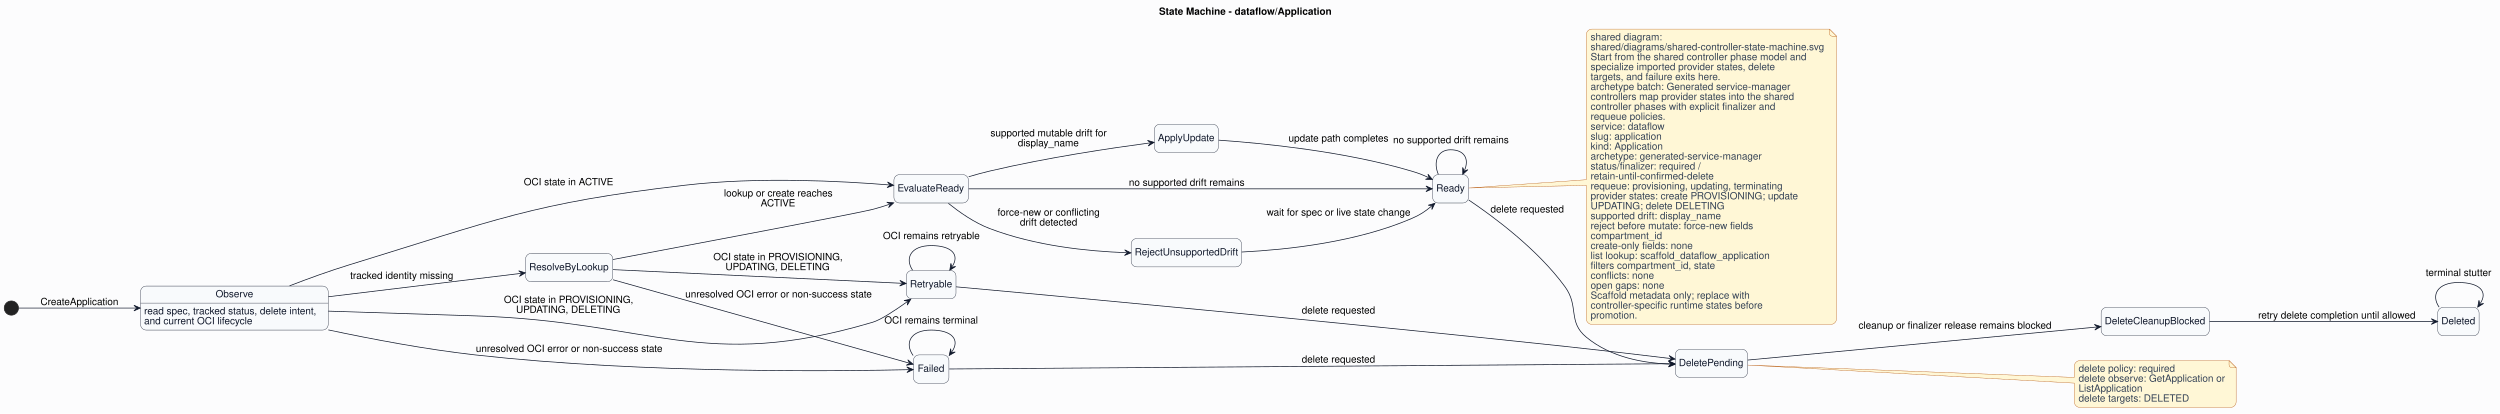
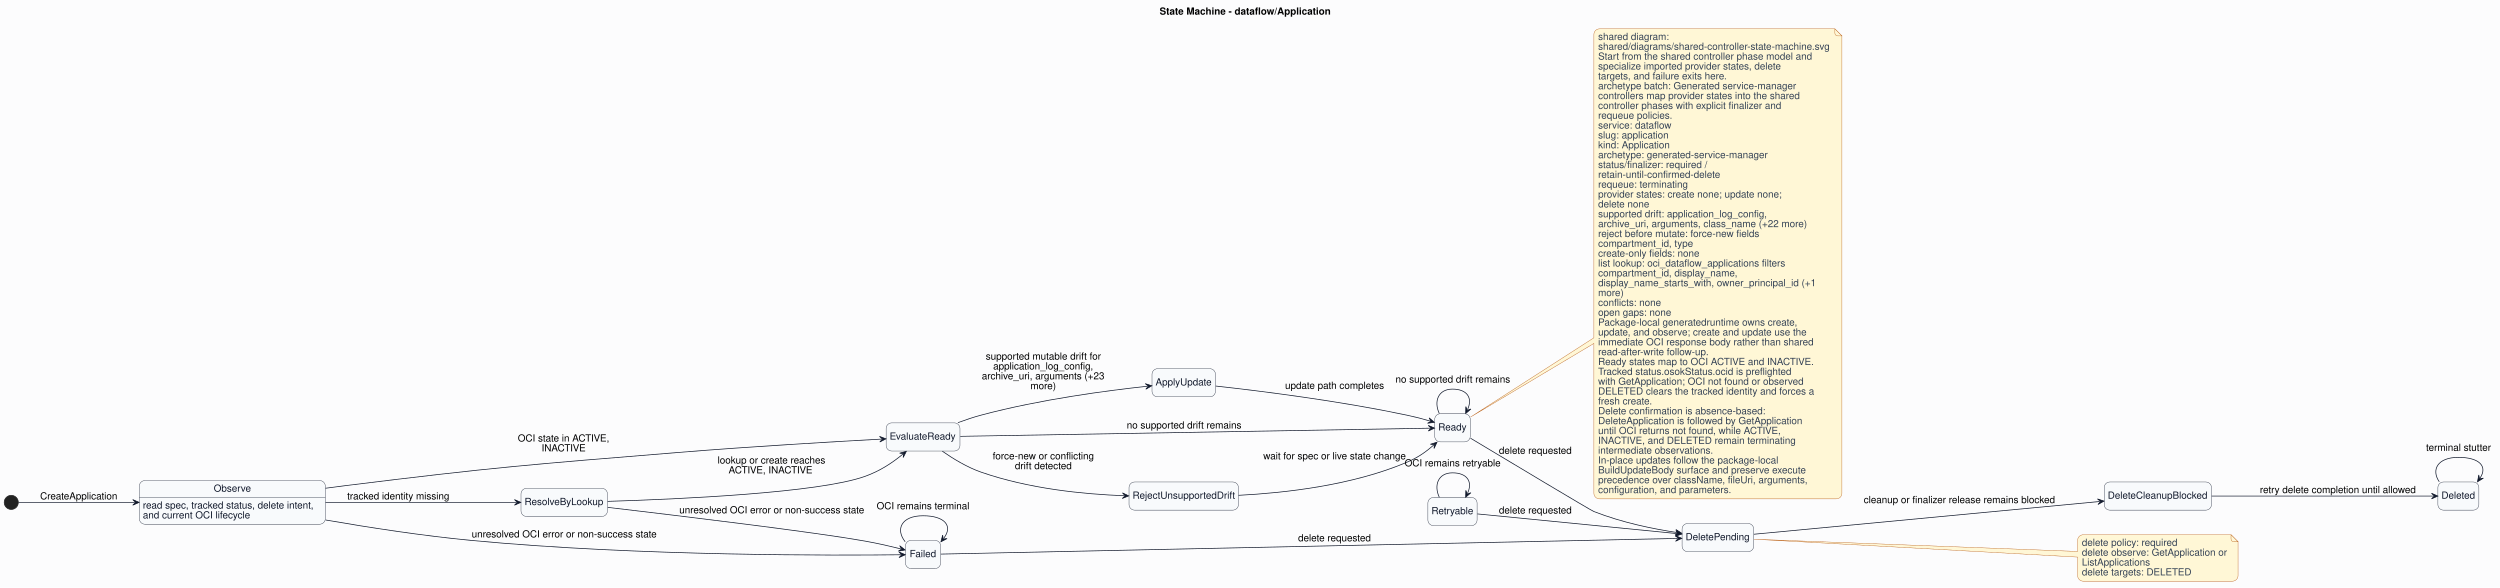
- <svg xmlns="http://www.w3.org/2000/svg" contentStyleType="text/css" data-diagram-type="STATE" height="583px" preserveAspectRatio="none" style="width:3522px;height:583px;background:#FCFCFD;" version="1.1" viewBox="0 0 3522 583" width="3522px" zoomAndPan="magnify">
+ <svg xmlns="http://www.w3.org/2000/svg" contentStyleType="text/css" data-diagram-type="STATE" height="835px" preserveAspectRatio="none" style="width:3553px;height:835px;background:#FCFCFD;" version="1.1" viewBox="0 0 3553 835" width="3553px" zoomAndPan="magnify">
  <defs />
  <g>
-     <rect fill="#FCFCFD" height="583" style="stroke:none;stroke-width:1;" width="3522" x="0" y="0" />
+     <rect fill="#FCFCFD" height="835" style="stroke:none;stroke-width:1;" width="3553" x="0" y="0" />
    <g class="title" data-source-line="10">
-       <text fill="#000000" font-family="Helvetica" font-size="14" font-weight="bold" lengthAdjust="spacing" textLength="243.469" x="1632.764" y="20.78">State Machine - dataflow/Application</text>
+       <text fill="#000000" font-family="Helvetica" font-size="14" font-weight="bold" lengthAdjust="spacing" textLength="243.469" x="1647.984" y="20.78">State Machine - dataflow/Application</text>
    </g>
    <g class="entity" data-qualified-name="observe" id="ent0002">
-       <rect fill="#F8FAFC" height="62" rx="8" ry="8" style="stroke:#0F172A;stroke-width:0.5;" width="264.364" x="198" y="403" />
-       <line style="stroke:#0F172A;stroke-width:0.5;" x1="198" x2="462.364" y1="427" y2="427" />
-       <text fill="#0F172A" font-family="Helvetica" font-size="14" lengthAdjust="spacing" textLength="52.91" x="303.727" y="418.78">Observe</text>
-       <text fill="#0F172A" font-family="Helvetica" font-size="14" lengthAdjust="spacing" textLength="244.364" x="203" y="442.78">read spec, tracked status, delete intent,</text>
-       <text fill="#0F172A" font-family="Helvetica" font-size="14" lengthAdjust="spacing" textLength="153.282" x="203" y="456.78">and current OCI lifecycle</text>
-     </g>
-     <rect fill="#F8FAFC" height="40" rx="8" ry="8" style="stroke:#0F172A;stroke-width:0.5;" width="104.951" x="1259.36" y="246" />
-     <text fill="#0F172A" font-family="Helvetica" font-size="14" lengthAdjust="spacing" textLength="94.951" x="1264.36" y="269.78">EvaluateReady</text>
-     <rect fill="#F8FAFC" height="40" rx="8" ry="8" style="stroke:#0F172A;stroke-width:0.5;" width="50.469" x="2018.32" y="246" />
-     <text fill="#0F172A" font-family="Helvetica" font-size="14" lengthAdjust="spacing" textLength="40.469" x="2023.32" y="269.78">Ready</text>
-     <rect fill="#F8FAFC" height="40" rx="8" ry="8" style="stroke:#0F172A;stroke-width:0.5;" width="69.917" x="1276.88" y="381" />
-     <text fill="#0F172A" font-family="Helvetica" font-size="14" lengthAdjust="spacing" textLength="59.917" x="1281.88" y="404.78">Retryable</text>
-     <rect fill="#F8FAFC" height="40" rx="8" ry="8" style="stroke:#0F172A;stroke-width:0.5;" width="50" x="1286.84" y="500" />
-     <text fill="#0F172A" font-family="Helvetica" font-size="14" lengthAdjust="spacing" textLength="38.131" x="1292.775" y="523.78">Failed</text>
-     <rect fill="#F8FAFC" height="40" rx="8" ry="8" style="stroke:#0F172A;stroke-width:0.5;" width="122.848" x="740.44" y="357" />
-     <text fill="#0F172A" font-family="Helvetica" font-size="14" lengthAdjust="spacing" textLength="112.848" x="745.44" y="380.78">ResolveByLookup</text>
-     <rect fill="#F8FAFC" height="40" rx="8" ry="8" style="stroke:#0F172A;stroke-width:0.5;" width="155.51" x="1593.56" y="336" />
-     <text fill="#0F172A" font-family="Helvetica" font-size="14" lengthAdjust="spacing" textLength="145.51" x="1598.56" y="359.78">RejectUnsupportedDrift</text>
-     <rect fill="#F8FAFC" height="40" rx="8" ry="8" style="stroke:#0F172A;stroke-width:0.5;" width="90.165" x="1626.23" y="175" />
-     <text fill="#0F172A" font-family="Helvetica" font-size="14" lengthAdjust="spacing" textLength="80.165" x="1631.23" y="198.78">ApplyUpdate</text>
-     <rect fill="#F8FAFC" height="40" rx="8" ry="8" style="stroke:#0F172A;stroke-width:0.5;" width="101.848" x="2360.1" y="492" />
-     <text fill="#0F172A" font-family="Helvetica" font-size="14" lengthAdjust="spacing" textLength="91.848" x="2365.1" y="515.78">DeletePending</text>
-     <rect fill="#F8FAFC" height="40" rx="8" ry="8" style="stroke:#0F172A;stroke-width:0.5;" width="58.255" x="3434.28" y="433" />
-     <text fill="#0F172A" font-family="Helvetica" font-size="14" lengthAdjust="spacing" textLength="48.255" x="3439.28" y="456.78">Deleted</text>
-     <rect fill="#F8FAFC" height="40" rx="8" ry="8" style="stroke:#0F172A;stroke-width:0.5;" width="152.427" x="2960.06" y="433" />
-     <text fill="#0F172A" font-family="Helvetica" font-size="14" lengthAdjust="spacing" textLength="142.427" x="2965.06" y="456.78">DeleteCleanupBlocked</text>
+       <rect fill="#F8FAFC" height="62" rx="8" ry="8" style="stroke:#0F172A;stroke-width:0.5;" width="264.364" x="198" y="683" />
+       <line style="stroke:#0F172A;stroke-width:0.5;" x1="198" x2="462.364" y1="707" y2="707" />
+       <text fill="#0F172A" font-family="Helvetica" font-size="14" lengthAdjust="spacing" textLength="52.91" x="303.727" y="698.78">Observe</text>
+       <text fill="#0F172A" font-family="Helvetica" font-size="14" lengthAdjust="spacing" textLength="244.364" x="203" y="722.78">read spec, tracked status, delete intent,</text>
+       <text fill="#0F172A" font-family="Helvetica" font-size="14" lengthAdjust="spacing" textLength="153.282" x="203" y="736.78">and current OCI lifecycle</text>
+     </g>
+     <rect fill="#F8FAFC" height="40" rx="8" ry="8" style="stroke:#0F172A;stroke-width:0.5;" width="104.951" x="1259.36" y="601" />
+     <text fill="#0F172A" font-family="Helvetica" font-size="14" lengthAdjust="spacing" textLength="94.951" x="1264.36" y="624.78">EvaluateReady</text>
+     <rect fill="#F8FAFC" height="40" rx="8" ry="8" style="stroke:#0F172A;stroke-width:0.5;" width="50.469" x="2039.04" y="588" />
+     <text fill="#0F172A" font-family="Helvetica" font-size="14" lengthAdjust="spacing" textLength="40.469" x="2044.04" y="611.78">Ready</text>
+     <rect fill="#F8FAFC" height="40" rx="8" ry="8" style="stroke:#0F172A;stroke-width:0.5;" width="69.917" x="2029.32" y="707" />
+     <text fill="#0F172A" font-family="Helvetica" font-size="14" lengthAdjust="spacing" textLength="59.917" x="2034.32" y="730.78">Retryable</text>
+     <rect fill="#F8FAFC" height="40" rx="8" ry="8" style="stroke:#0F172A;stroke-width:0.5;" width="50" x="1286.84" y="768" />
+     <text fill="#0F172A" font-family="Helvetica" font-size="14" lengthAdjust="spacing" textLength="38.131" x="1292.775" y="791.78">Failed</text>
+     <rect fill="#F8FAFC" height="40" rx="8" ry="8" style="stroke:#0F172A;stroke-width:0.5;" width="122.848" x="740.44" y="694" />
+     <text fill="#0F172A" font-family="Helvetica" font-size="14" lengthAdjust="spacing" textLength="112.848" x="745.44" y="717.78">ResolveByLookup</text>
+     <rect fill="#F8FAFC" height="40" rx="8" ry="8" style="stroke:#0F172A;stroke-width:0.5;" width="155.51" x="1604.56" y="685" />
+     <text fill="#0F172A" font-family="Helvetica" font-size="14" lengthAdjust="spacing" textLength="145.51" x="1609.56" y="708.78">RejectUnsupportedDrift</text>
+     <rect fill="#F8FAFC" height="40" rx="8" ry="8" style="stroke:#0F172A;stroke-width:0.5;" width="90.165" x="1637.23" y="524" />
+     <text fill="#0F172A" font-family="Helvetica" font-size="14" lengthAdjust="spacing" textLength="80.165" x="1642.23" y="547.78">ApplyUpdate</text>
+     <rect fill="#F8FAFC" height="40" rx="8" ry="8" style="stroke:#0F172A;stroke-width:0.5;" width="101.848" x="2390.55" y="744" />
+     <text fill="#0F172A" font-family="Helvetica" font-size="14" lengthAdjust="spacing" textLength="91.848" x="2395.55" y="767.78">DeletePending</text>
+     <rect fill="#F8FAFC" height="40" rx="8" ry="8" style="stroke:#0F172A;stroke-width:0.5;" width="58.255" x="3464.73" y="685" />
+     <text fill="#0F172A" font-family="Helvetica" font-size="14" lengthAdjust="spacing" textLength="48.255" x="3469.73" y="708.78">Deleted</text>
+     <rect fill="#F8FAFC" height="40" rx="8" ry="8" style="stroke:#0F172A;stroke-width:0.5;" width="152.427" x="2990.51" y="685" />
+     <text fill="#0F172A" font-family="Helvetica" font-size="14" lengthAdjust="spacing" textLength="142.427" x="2995.51" y="708.78">DeleteCleanupBlocked</text>
    <g class="start_entity" data-qualified-name=".start." data-source-line="32" id="ent0002">
-       <ellipse cx="16" cy="434" fill="#222222" rx="10" ry="10" style="stroke:#222222;stroke-width:1;" />
-     </g>
-     <g class="entity" data-qualified-name="GMN2" data-source-line="55" id="ent0003">
-       <path d="M2234.78,49 L2234.78,253.16 L2069.1,264.86 L2234.78,261.16 L2234.78,449 A8,8 0 0 0 2242.78,457 L2579.261,457 A8,8 0 0 0 2587.261,449 L2587.261,51 L2577.261,41 L2242.78,41 A8,8 0 0 0 2234.78,49" fill="#FFF7D6" style="stroke:#B45309;stroke-width:0.5;" />
-       <path d="M2577.261,41 L2577.261,47 A4,4 0 0 0 2581.261,51 L2587.261,51 L2577.261,41" fill="#FFF7D6" style="stroke:#B45309;stroke-width:0.5;" />
-       <text fill="#334155" font-family="Helvetica" font-size="14" lengthAdjust="spacing" textLength="101.165" x="2240.78" y="56.78">shared diagram:</text>
-       <text fill="#334155" font-family="Helvetica" font-size="14" lengthAdjust="spacing" textLength="331.481" x="2240.78" y="70.78">shared/diagrams/shared-controller-state-machine.svg</text>
-       <text fill="#334155" font-family="Helvetica" font-size="14" lengthAdjust="spacing" textLength="304.274" x="2240.78" y="84.78">Start from the shared controller phase model and</text>
-       <text fill="#334155" font-family="Helvetica" font-size="14" lengthAdjust="spacing" textLength="261.468" x="2240.78" y="98.78">specialize imported provider states, delete</text>
-       <text fill="#334155" font-family="Helvetica" font-size="14" lengthAdjust="spacing" textLength="184.434" x="2240.78" y="112.78">targets, and failure exits here.</text>
-       <text fill="#334155" font-family="Helvetica" font-size="14" lengthAdjust="spacing" textLength="281.709" x="2240.78" y="126.78">archetype batch: Generated service-manager</text>
-       <text fill="#334155" font-family="Helvetica" font-size="14" lengthAdjust="spacing" textLength="287.923" x="2240.78" y="140.78">controllers map provider states into the shared</text>
-       <text fill="#334155" font-family="Helvetica" font-size="14" lengthAdjust="spacing" textLength="261.461" x="2240.78" y="154.78">controller phases with explicit finalizer and</text>
-       <text fill="#334155" font-family="Helvetica" font-size="14" lengthAdjust="spacing" textLength="105.848" x="2240.78" y="168.78">requeue policies.</text>
-       <text fill="#334155" font-family="Helvetica" font-size="14" lengthAdjust="spacing" textLength="104.269" x="2240.78" y="182.78">service: dataflow</text>
-       <text fill="#334155" font-family="Helvetica" font-size="14" lengthAdjust="spacing" textLength="100.399" x="2240.78" y="196.78">slug: application</text>
-       <text fill="#334155" font-family="Helvetica" font-size="14" lengthAdjust="spacing" textLength="101.951" x="2240.78" y="210.78">kind: Application</text>
-       <text fill="#334155" font-family="Helvetica" font-size="14" lengthAdjust="spacing" textLength="241.24" x="2240.78" y="224.78">archetype: generated-service-manager</text>
-       <text fill="#334155" font-family="Helvetica" font-size="14" lengthAdjust="spacing" textLength="156.406" x="2240.78" y="238.78">status/finalizer: required /</text>
-       <text fill="#334155" font-family="Helvetica" font-size="14" lengthAdjust="spacing" textLength="174.303" x="2240.78" y="252.78">retain-until-confirmed-delete</text>
-       <text fill="#334155" font-family="Helvetica" font-size="14" lengthAdjust="spacing" textLength="272.398" x="2240.78" y="266.78">requeue: provisioning, updating, terminating</text>
-       <text fill="#334155" font-family="Helvetica" font-size="14" lengthAdjust="spacing" textLength="295.682" x="2240.78" y="280.78">provider states: create PROVISIONING; update</text>
-       <text fill="#334155" font-family="Helvetica" font-size="14" lengthAdjust="spacing" textLength="192.165" x="2240.78" y="294.78">UPDATING; delete DELETING</text>
-       <text fill="#334155" font-family="Helvetica" font-size="14" lengthAdjust="spacing" textLength="183.661" x="2240.78" y="308.78">supported drift: display_name</text>
-       <text fill="#334155" font-family="Helvetica" font-size="14" lengthAdjust="spacing" textLength="230.33" x="2240.78" y="322.78">reject before mutate: force-new fields</text>
-       <text fill="#334155" font-family="Helvetica" font-size="14" lengthAdjust="spacing" textLength="100.379" x="2240.78" y="336.78">compartment_id</text>
-       <text fill="#334155" font-family="Helvetica" font-size="14" lengthAdjust="spacing" textLength="144.751" x="2240.78" y="350.78">create-only fields: none</text>
-       <text fill="#334155" font-family="Helvetica" font-size="14" lengthAdjust="spacing" textLength="252.936" x="2240.78" y="364.78">list lookup: scaffold_dataflow_application</text>
-       <text fill="#334155" font-family="Helvetica" font-size="14" lengthAdjust="spacing" textLength="175.848" x="2240.78" y="378.78">filters compartment_id, state</text>
-       <text fill="#334155" font-family="Helvetica" font-size="14" lengthAdjust="spacing" textLength="89.496" x="2240.78" y="392.78">conflicts: none</text>
-       <text fill="#334155" font-family="Helvetica" font-size="14" lengthAdjust="spacing" textLength="104.316" x="2240.78" y="406.78">open gaps: none</text>
-       <text fill="#334155" font-family="Helvetica" font-size="14" lengthAdjust="spacing" textLength="224.902" x="2240.78" y="420.78">Scaffold metadata only; replace with</text>
-       <text fill="#334155" font-family="Helvetica" font-size="14" lengthAdjust="spacing" textLength="244.323" x="2240.78" y="434.78">controller-specific runtime states before</text>
-       <text fill="#334155" font-family="Helvetica" font-size="14" lengthAdjust="spacing" textLength="66.144" x="2240.78" y="448.78">promotion.</text>
-     </g>
-     <g class="entity" data-qualified-name="GMN5" data-source-line="86" id="ent0006">
-       <path d="M2922.27,516 L2922.27,531.73 L2462.24,514.34 L2922.27,539.73 L2922.27,566 A8,8 0 0 0 2930.27,574 L3142.283,574 A8,8 0 0 0 3150.283,566 L3150.283,518 L3140.283,508 L2930.27,508 A8,8 0 0 0 2922.27,516" fill="#FFF7D6" style="stroke:#B45309;stroke-width:0.5;" />
-       <path d="M3140.283,508 L3140.283,514 A4,4 0 0 0 3144.283,518 L3150.283,518 L3140.283,508" fill="#FFF7D6" style="stroke:#B45309;stroke-width:0.5;" />
-       <text fill="#334155" font-family="Helvetica" font-size="14" lengthAdjust="spacing" textLength="136.972" x="2928.27" y="523.78">delete policy: required</text>
-       <text fill="#334155" font-family="Helvetica" font-size="14" lengthAdjust="spacing" textLength="207.013" x="2928.27" y="537.78">delete observe: GetApplication or</text>
-       <text fill="#334155" font-family="Helvetica" font-size="14" lengthAdjust="spacing" textLength="90.275" x="2928.27" y="551.78">ListApplication</text>
-       <text fill="#334155" font-family="Helvetica" font-size="14" lengthAdjust="spacing" textLength="157.185" x="2928.27" y="565.78">delete targets: DELETED</text>
+       <ellipse cx="16" cy="714" fill="#222222" rx="10" ry="10" style="stroke:#222222;stroke-width:1;" />
+     </g>
+     <g class="entity" data-qualified-name="GMN2" data-source-line="53" id="ent0003">
+       <path d="M2265.23,49 L2265.23,480.07 L2089.89,592.71 L2265.23,488.07 L2265.23,701 A8,8 0 0 0 2273.23,709 L2609.711,709 A8,8 0 0 0 2617.711,701 L2617.711,51 L2607.711,41 L2273.23,41 A8,8 0 0 0 2265.23,49" fill="#FFF7D6" style="stroke:#B45309;stroke-width:0.5;" />
+       <path d="M2607.711,41 L2607.711,47 A4,4 0 0 0 2611.711,51 L2617.711,51 L2607.711,41" fill="#FFF7D6" style="stroke:#B45309;stroke-width:0.5;" />
+       <text fill="#334155" font-family="Helvetica" font-size="14" lengthAdjust="spacing" textLength="101.165" x="2271.23" y="56.78">shared diagram:</text>
+       <text fill="#334155" font-family="Helvetica" font-size="14" lengthAdjust="spacing" textLength="331.481" x="2271.23" y="70.78">shared/diagrams/shared-controller-state-machine.svg</text>
+       <text fill="#334155" font-family="Helvetica" font-size="14" lengthAdjust="spacing" textLength="304.274" x="2271.23" y="84.78">Start from the shared controller phase model and</text>
+       <text fill="#334155" font-family="Helvetica" font-size="14" lengthAdjust="spacing" textLength="261.468" x="2271.23" y="98.78">specialize imported provider states, delete</text>
+       <text fill="#334155" font-family="Helvetica" font-size="14" lengthAdjust="spacing" textLength="184.434" x="2271.23" y="112.78">targets, and failure exits here.</text>
+       <text fill="#334155" font-family="Helvetica" font-size="14" lengthAdjust="spacing" textLength="281.709" x="2271.23" y="126.78">archetype batch: Generated service-manager</text>
+       <text fill="#334155" font-family="Helvetica" font-size="14" lengthAdjust="spacing" textLength="287.923" x="2271.23" y="140.78">controllers map provider states into the shared</text>
+       <text fill="#334155" font-family="Helvetica" font-size="14" lengthAdjust="spacing" textLength="261.461" x="2271.23" y="154.78">controller phases with explicit finalizer and</text>
+       <text fill="#334155" font-family="Helvetica" font-size="14" lengthAdjust="spacing" textLength="105.848" x="2271.23" y="168.78">requeue policies.</text>
+       <text fill="#334155" font-family="Helvetica" font-size="14" lengthAdjust="spacing" textLength="104.269" x="2271.23" y="182.78">service: dataflow</text>
+       <text fill="#334155" font-family="Helvetica" font-size="14" lengthAdjust="spacing" textLength="100.399" x="2271.23" y="196.78">slug: application</text>
+       <text fill="#334155" font-family="Helvetica" font-size="14" lengthAdjust="spacing" textLength="101.951" x="2271.23" y="210.78">kind: Application</text>
+       <text fill="#334155" font-family="Helvetica" font-size="14" lengthAdjust="spacing" textLength="241.24" x="2271.23" y="224.78">archetype: generated-service-manager</text>
+       <text fill="#334155" font-family="Helvetica" font-size="14" lengthAdjust="spacing" textLength="156.406" x="2271.23" y="238.78">status/finalizer: required /</text>
+       <text fill="#334155" font-family="Helvetica" font-size="14" lengthAdjust="spacing" textLength="174.303" x="2271.23" y="252.78">retain-until-confirmed-delete</text>
+       <text fill="#334155" font-family="Helvetica" font-size="14" lengthAdjust="spacing" textLength="128.413" x="2271.23" y="266.78">requeue: terminating</text>
+       <text fill="#334155" font-family="Helvetica" font-size="14" lengthAdjust="spacing" textLength="263.067" x="2271.23" y="280.78">provider states: create none; update none;</text>
+       <text fill="#334155" font-family="Helvetica" font-size="14" lengthAdjust="spacing" textLength="73.179" x="2271.23" y="294.78">delete none</text>
+       <text fill="#334155" font-family="Helvetica" font-size="14" lengthAdjust="spacing" textLength="239.716" x="2271.23" y="308.78">supported drift: application_log_config,</text>
+       <text fill="#334155" font-family="Helvetica" font-size="14" lengthAdjust="spacing" textLength="297.63" x="2271.23" y="322.78">archive_uri, arguments, class_name (+22 more)</text>
+       <text fill="#334155" font-family="Helvetica" font-size="14" lengthAdjust="spacing" textLength="230.33" x="2271.23" y="336.78">reject before mutate: force-new fields</text>
+       <text fill="#334155" font-family="Helvetica" font-size="14" lengthAdjust="spacing" textLength="134.62" x="2271.23" y="350.78">compartment_id, type</text>
+       <text fill="#334155" font-family="Helvetica" font-size="14" lengthAdjust="spacing" textLength="144.751" x="2271.23" y="364.78">create-only fields: none</text>
+       <text fill="#334155" font-family="Helvetica" font-size="14" lengthAdjust="spacing" textLength="266.923" x="2271.23" y="378.78">list lookup: oci_dataflow_applications filters</text>
+       <text fill="#334155" font-family="Helvetica" font-size="14" lengthAdjust="spacing" textLength="198.434" x="2271.23" y="392.78">compartment_id, display_name,</text>
+       <text fill="#334155" font-family="Helvetica" font-size="14" lengthAdjust="spacing" textLength="310.112" x="2271.23" y="406.78">display_name_starts_with, owner_principal_id (+1</text>
+       <text fill="#334155" font-family="Helvetica" font-size="14" lengthAdjust="spacing" textLength="36.559" x="2271.23" y="420.78">more)</text>
+       <text fill="#334155" font-family="Helvetica" font-size="14" lengthAdjust="spacing" textLength="89.496" x="2271.23" y="434.78">conflicts: none</text>
+       <text fill="#334155" font-family="Helvetica" font-size="14" lengthAdjust="spacing" textLength="104.316" x="2271.23" y="448.78">open gaps: none</text>
+       <text fill="#334155" font-family="Helvetica" font-size="14" lengthAdjust="spacing" textLength="284.826" x="2271.23" y="462.78">Package-local generatedruntime owns create,</text>
+       <text fill="#334155" font-family="Helvetica" font-size="14" lengthAdjust="spacing" textLength="298.115" x="2271.23" y="476.78">update, and observe; create and update use the</text>
+       <text fill="#334155" font-family="Helvetica" font-size="14" lengthAdjust="spacing" textLength="307.385" x="2271.23" y="490.78">immediate OCI response body rather than shared</text>
+       <text fill="#334155" font-family="Helvetica" font-size="14" lengthAdjust="spacing" textLength="158.724" x="2271.23" y="504.78">read-after-write follow-up.</text>
+       <text fill="#334155" font-family="Helvetica" font-size="14" lengthAdjust="spacing" textLength="311.227" x="2271.23" y="518.78">Ready states map to OCI ACTIVE and INACTIVE.</text>
+       <text fill="#334155" font-family="Helvetica" font-size="14" lengthAdjust="spacing" textLength="277.806" x="2271.23" y="532.78">Tracked status.osokStatus.ocid is preflighted</text>
+       <text fill="#334155" font-family="Helvetica" font-size="14" lengthAdjust="spacing" textLength="292.606" x="2271.23" y="546.78">with GetApplication; OCI not found or observed</text>
+       <text fill="#334155" font-family="Helvetica" font-size="14" lengthAdjust="spacing" textLength="308.144" x="2271.23" y="560.78">DELETED clears the tracked identity and forces a</text>
+       <text fill="#334155" font-family="Helvetica" font-size="14" lengthAdjust="spacing" textLength="77.814" x="2271.23" y="574.78">fresh create.</text>
+       <text fill="#334155" font-family="Helvetica" font-size="14" lengthAdjust="spacing" textLength="238.13" x="2271.23" y="588.78">Delete confirmation is absence-based:</text>
+       <text fill="#334155" font-family="Helvetica" font-size="14" lengthAdjust="spacing" textLength="291.833" x="2271.23" y="602.78">DeleteApplication is followed by GetApplication</text>
+       <text fill="#334155" font-family="Helvetica" font-size="14" lengthAdjust="spacing" textLength="262.227" x="2271.23" y="616.78">until OCI returns not found, while ACTIVE,</text>
+       <text fill="#334155" font-family="Helvetica" font-size="14" lengthAdjust="spacing" textLength="283.992" x="2271.23" y="630.78">INACTIVE, and DELETED remain terminating</text>
+       <text fill="#334155" font-family="Helvetica" font-size="14" lengthAdjust="spacing" textLength="164.199" x="2271.23" y="644.78">intermediate observations.</text>
+       <text fill="#334155" font-family="Helvetica" font-size="14" lengthAdjust="spacing" textLength="256.826" x="2271.23" y="658.78">In-place updates follow the package-local</text>
+       <text fill="#334155" font-family="Helvetica" font-size="14" lengthAdjust="spacing" textLength="296.516" x="2271.23" y="672.78">BuildUpdateBody surface and preserve execute</text>
+       <text fill="#334155" font-family="Helvetica" font-size="14" lengthAdjust="spacing" textLength="298.792" x="2271.23" y="686.78">precedence over className, fileUri, arguments,</text>
+       <text fill="#334155" font-family="Helvetica" font-size="14" lengthAdjust="spacing" textLength="189.889" x="2271.23" y="700.78">configuration, and parameters.</text>
+     </g>
+     <g class="entity" data-qualified-name="GMN5" data-source-line="102" id="ent0006">
+       <path d="M2952.71,768 L2952.71,783.73 L2492.69,766.34 L2952.71,791.73 L2952.71,818 A8,8 0 0 0 2960.71,826 L3172.723,826 A8,8 0 0 0 3180.723,818 L3180.723,770 L3170.723,760 L2960.71,760 A8,8 0 0 0 2952.71,768" fill="#FFF7D6" style="stroke:#B45309;stroke-width:0.5;" />
+       <path d="M3170.723,760 L3170.723,766 A4,4 0 0 0 3174.723,770 L3180.723,770 L3170.723,760" fill="#FFF7D6" style="stroke:#B45309;stroke-width:0.5;" />
+       <text fill="#334155" font-family="Helvetica" font-size="14" lengthAdjust="spacing" textLength="136.972" x="2958.71" y="775.78">delete policy: required</text>
+       <text fill="#334155" font-family="Helvetica" font-size="14" lengthAdjust="spacing" textLength="207.013" x="2958.71" y="789.78">delete observe: GetApplication or</text>
+       <text fill="#334155" font-family="Helvetica" font-size="14" lengthAdjust="spacing" textLength="97.275" x="2958.71" y="803.78">ListApplications</text>
+       <text fill="#334155" font-family="Helvetica" font-size="14" lengthAdjust="spacing" textLength="157.185" x="2958.71" y="817.78">delete targets: DELETED</text>
    </g>
    <g class="link" data-entity-1="ent0002" data-entity-2="ent0002" data-link-type="dependency" data-source-line="32" id="lnk3">
-       <path d="M26.34,434 C52.37,434 122.32,434 191.65,434" fill="none" id="*start*-to-observe" style="stroke:#0F172A;stroke-width:1;" />
-       <polygon fill="#0F172A" points="197.65,434,188.65,430,192.65,434,188.65,438,197.65,434" style="stroke:#0F172A;stroke-width:1;" />
-       <text fill="#000000" font-family="Helvetica" font-size="14" lengthAdjust="spacing" textLength="110.51" x="57" y="429.78">CreateApplication</text>
+       <path d="M26.34,714 C52.37,714 122.32,714 191.65,714" fill="none" id="*start*-to-observe" style="stroke:#0F172A;stroke-width:1;" />
+       <polygon fill="#0F172A" points="197.65,714,188.65,710,192.65,714,188.65,718,197.65,714" style="stroke:#0F172A;stroke-width:1;" />
+       <text fill="#000000" font-family="Helvetica" font-size="14" lengthAdjust="spacing" textLength="110.51" x="57" y="709.78">CreateApplication</text>
    </g>
    <g class="link" data-entity-1="ent0002" data-entity-2="ent0007" data-link-type="dependency" data-source-line="33" id="lnk4">
-       <path d="M462.64,418.05 C553.55,407.01 664.334,393.573 734.184,385.093" fill="none" id="observe-to-resolve_by_lookup" style="stroke:#0F172A;stroke-width:1;" />
-       <polygon fill="#0F172A" points="740.14,384.37,730.723,381.484,735.176,384.973,731.688,389.425,740.14,384.37" style="stroke:#0F172A;stroke-width:1;" />
-       <text fill="#000000" font-family="Helvetica" font-size="14" lengthAdjust="spacing" textLength="145.503" x="493.36" y="392.84">tracked identity missing</text>
+       <path d="M462.64,714 C553.55,714 664.29,714 734.14,714" fill="none" id="observe-to-resolve_by_lookup" style="stroke:#0F172A;stroke-width:1;" />
+       <polygon fill="#0F172A" points="740.14,714,731.14,710,735.14,714,731.14,718,740.14,714" style="stroke:#0F172A;stroke-width:1;" />
+       <text fill="#000000" font-family="Helvetica" font-size="14" lengthAdjust="spacing" textLength="145.503" x="493.36" y="709.78">tracked identity missing</text>
    </g>
    <g class="link" data-entity-1="ent0007" data-entity-2="ent0003" data-link-type="dependency" data-source-line="34" id="lnk5">
-       <path d="M863.57,365.58 C977.1,344.19 1211.77,299.79 1229.36,295 C1239.07,292.36 1243.604,291.054 1253.384,287.704" fill="none" id="resolve_by_lookup-to-evaluate_ready" style="stroke:#0F172A;stroke-width:1;" />
-       <polygon fill="#0F172A" points="1259.06,285.76,1249.249,284.892,1254.33,287.38,1251.842,292.461,1259.06,285.76" style="stroke:#0F172A;stroke-width:1;" />
-       <text fill="#000000" font-family="Helvetica" font-size="14" lengthAdjust="spacing" textLength="154.089" x="1019.86" y="276.78">lookup or create reaches</text>
-       <text fill="#000000" font-family="Helvetica" font-size="14" lengthAdjust="spacing" textLength="50.565" x="1071.622" y="290.78">ACTIVE</text>
-     </g>
-     <g class="link" data-entity-1="ent0007" data-entity-2="ent0005" data-link-type="dependency" data-source-line="35" id="lnk6">
-       <path d="M863.63,379.87 C971.21,384.95 1185.807,395.097 1270.597,399.097" fill="none" id="resolve_by_lookup-to-retryable" style="stroke:#0F172A;stroke-width:1;" />
-       <polygon fill="#0F172A" points="1276.59,399.38,1267.789,394.96,1271.596,399.144,1267.411,402.951,1276.59,399.38" style="stroke:#0F172A;stroke-width:1;" />
-       <text fill="#000000" font-family="Helvetica" font-size="14" lengthAdjust="spacing" textLength="184.379" x="1004.86" y="366.54">OCI state in PROVISIONING,</text>
-       <text fill="#000000" font-family="Helvetica" font-size="14" lengthAdjust="spacing" textLength="150.131" x="1021.984" y="380.54">UPDATING, DELETING</text>
-     </g>
-     <g class="link" data-entity-1="ent0007" data-entity-2="ent0006" data-link-type="dependency" data-source-line="36" id="lnk7">
-       <path d="M863.63,394.11 C975.69,425.65 1204.585,490.083 1280.675,511.513" fill="none" id="resolve_by_lookup-to-failed" style="stroke:#0F172A;stroke-width:1;" />
-       <polygon fill="#0F172A" points="1286.45,513.14,1278.871,506.85,1281.637,511.784,1276.703,514.55,1286.45,513.14" style="stroke:#0F172A;stroke-width:1;" />
-       <text fill="#000000" font-family="Helvetica" font-size="14" lengthAdjust="spacing" textLength="263.778" x="965.36" y="419.03">unresolved OCI error or non-success state</text>
-     </g>
-     <g class="link" data-entity-1="ent0002" data-entity-2="ent0003" data-link-type="dependency" data-source-line="37" id="lnk8">
-       <path d="M407.96,402.64 C434.45,392.43 464.47,381.55 492.36,373 C698.5,309.82 750.22,286.06 964.36,261 C1068.33,248.83 1185.05,255.034 1252.99,260.554" fill="none" id="observe-to-evaluate_ready" style="stroke:#0F172A;stroke-width:1;" />
-       <polygon fill="#0F172A" points="1258.97,261.04,1250.323,256.324,1253.986,260.635,1249.676,264.298,1258.97,261.04" style="stroke:#0F172A;stroke-width:1;" />
-       <text fill="#000000" font-family="Helvetica" font-size="14" lengthAdjust="spacing" textLength="128.372" x="737.86" y="260.95">OCI state in ACTIVE</text>
-     </g>
-     <g class="link" data-entity-1="ent0002" data-entity-2="ent0005" data-link-type="dependency" data-source-line="38" id="lnk9">
-       <path d="M462.47,438.33 C525.11,440.38 601.11,442.85 669.36,445 C918.16,452.84 990.72,524.79 1229.36,454 C1240.77,450.62 1259.445,438.364 1278.305,424.914" fill="none" id="observe-to-retryable" style="stroke:#0F172A;stroke-width:1;" />
-       <polygon fill="#0F172A" points="1283.19,421.43,1273.54,423.399,1279.119,424.333,1278.185,429.912,1283.19,421.43" style="stroke:#0F172A;stroke-width:1;" />
-       <text fill="#000000" font-family="Helvetica" font-size="14" lengthAdjust="spacing" textLength="184.379" x="709.86" y="426.78">OCI state in PROVISIONING,</text>
-       <text fill="#000000" font-family="Helvetica" font-size="14" lengthAdjust="spacing" textLength="150.131" x="726.984" y="440.78">UPDATING, DELETING</text>
-     </g>
-     <g class="link" data-entity-1="ent0002" data-entity-2="ent0006" data-link-type="dependency" data-source-line="39" id="lnk10">
-       <path d="M462.52,464.76 C524.83,478.03 600.56,492.26 669.36,500 C908.8,526.92 1195.452,522.769 1280.562,520.789" fill="none" id="observe-to-failed" style="stroke:#0F172A;stroke-width:1;" />
-       <polygon fill="#0F172A" points="1286.56,520.65,1277.469,516.86,1281.561,520.766,1277.656,524.858,1286.56,520.65" style="stroke:#0F172A;stroke-width:1;" />
-       <text fill="#000000" font-family="Helvetica" font-size="14" lengthAdjust="spacing" textLength="263.778" x="670.36" y="495.78">unresolved OCI error or non-success state</text>
-     </g>
-     <g class="link" data-entity-1="ent0003" data-entity-2="ent0008" data-link-type="dependency" data-source-line="40" id="lnk11">
-       <path d="M1336.06,286.48 C1351.49,298.89 1372.81,313.85 1394.32,322 C1458.53,346.35 1530.604,353.906 1587.304,356.026" fill="none" id="evaluate_ready-to-reject_unsupported_drift" style="stroke:#0F172A;stroke-width:1;" />
-       <polygon fill="#0F172A" points="1593.3,356.25,1584.456,351.916,1588.303,356.063,1584.157,359.911,1593.3,356.25" style="stroke:#0F172A;stroke-width:1;" />
-       <text fill="#000000" font-family="Helvetica" font-size="14" lengthAdjust="spacing" textLength="143.951" x="1405.32" y="303.78">force-new or conflicting</text>
-       <text fill="#000000" font-family="Helvetica" font-size="14" lengthAdjust="spacing" textLength="80.938" x="1436.827" y="317.78">drift detected</text>
-     </g>
-     <g class="link" data-entity-1="ent0008" data-entity-2="ent0004" data-link-type="dependency" data-source-line="41" id="lnk12">
-       <path d="M1749.32,355.06 C1815.2,351.77 1911.3,341 1988.32,308 C2000.36,302.84 2007.48,298.236 2016.92,290.246" fill="none" id="reject_unsupported_drift-to-ready" style="stroke:#0F172A;stroke-width:1;" />
-       <polygon fill="#0F172A" points="2021.5,286.37,2012.046,289.131,2017.684,289.6,2017.215,295.238,2021.5,286.37" style="stroke:#0F172A;stroke-width:1;" />
-       <text fill="#000000" font-family="Helvetica" font-size="14" lengthAdjust="spacing" textLength="203.882" x="1784.32" y="303.78">wait for spec or live state change</text>
-     </g>
-     <g class="link" data-entity-1="ent0003" data-entity-2="ent0009" data-link-type="dependency" data-source-line="42" id="lnk13">
-       <path d="M1364.72,248.96 C1374.49,246.07 1384.67,243.27 1394.32,241 C1475.17,221.95 1565.202,208.61 1620.032,201.33" fill="none" id="evaluate_ready-to-apply_update" style="stroke:#0F172A;stroke-width:1;" />
-       <polygon fill="#0F172A" points="1625.98,200.54,1616.532,197.759,1621.024,201.198,1617.585,205.69,1625.98,200.54" style="stroke:#0F172A;stroke-width:1;" />
-       <text fill="#000000" font-family="Helvetica" font-size="14" lengthAdjust="spacing" textLength="163.42" x="1395.32" y="192.09">supported mutable drift for</text>
-       <text fill="#000000" font-family="Helvetica" font-size="14" lengthAdjust="spacing" textLength="86.386" x="1433.837" y="206.09">display_name</text>
-     </g>
-     <g class="link" data-entity-1="ent0009" data-entity-2="ent0004" data-link-type="dependency" data-source-line="43" id="lnk14">
-       <path d="M1716.88,197.45 C1778.86,201.76 1894.1,213.07 1988.32,241 C1998.36,243.98 2003.503,245.9 2012.612,250.28" fill="none" id="apply_update-to-ready" style="stroke:#0F172A;stroke-width:1;" />
-       <polygon fill="#0F172A" points="2018.02,252.88,2011.642,245.375,2013.514,250.714,2008.176,252.585,2018.02,252.88" style="stroke:#0F172A;stroke-width:1;" />
-       <text fill="#000000" font-family="Helvetica" font-size="14" lengthAdjust="spacing" textLength="141.654" x="1815.32" y="199.45">update path completes</text>
-     </g>
-     <g class="link" data-entity-1="ent0003" data-entity-2="ent0004" data-link-type="dependency" data-source-line="44" id="lnk15">
-       <path d="M1364.73,266 C1509.46,266 1907.77,266 2011.86,266" fill="none" id="evaluate_ready-to-ready" style="stroke:#0F172A;stroke-width:1;" />
-       <polygon fill="#0F172A" points="2017.86,266,2008.86,262,2012.86,266,2008.86,270,2017.86,266" style="stroke:#0F172A;stroke-width:1;" />
-       <text fill="#000000" font-family="Helvetica" font-size="14" lengthAdjust="spacing" textLength="162.641" x="1590.32" y="261.78">no supported drift remains</text>
-     </g>
-     <g class="link" data-entity-1="ent0004" data-entity-2="ent0004" data-link-type="dependency" data-source-line="45" id="lnk16">
-       <path d="M2026.35,245.69 C2019,228.73 2024.74,211 2043.55,211 C2062.36,211 2070.486,223.225 2063.136,240.185" fill="none" id="ready-to-ready" style="stroke:#0F172A;stroke-width:1;" />
-       <polygon fill="#0F172A" points="2060.75,245.69,2067.999,239.023,2062.738,241.102,2060.659,235.842,2060.75,245.69" style="stroke:#0F172A;stroke-width:1;" />
-       <text fill="#000000" font-family="Helvetica" font-size="14" lengthAdjust="spacing" textLength="162.641" x="1962.55" y="201.78">no supported drift remains</text>
-     </g>
-     <g class="link" data-entity-1="ent0005" data-entity-2="ent0005" data-link-type="dependency" data-source-line="46" id="lnk17">
-       <path d="M1285.63,380.69 C1274.42,363.73 1283.16,346 1311.84,346 C1340.52,346 1352.556,358.723 1341.356,375.683" fill="none" id="retryable-to-retryable" style="stroke:#0F172A;stroke-width:1;" />
-       <polygon fill="#0F172A" points="1338.05,380.69,1346.347,375.384,1340.805,376.518,1339.672,370.976,1338.05,380.69" style="stroke:#0F172A;stroke-width:1;" />
-       <text fill="#000000" font-family="Helvetica" font-size="14" lengthAdjust="spacing" textLength="136.931" x="1243.84" y="336.78">OCI remains retryable</text>
-     </g>
-     <g class="link" data-entity-1="ent0006" data-entity-2="ent0006" data-link-type="dependency" data-source-line="47" id="lnk18">
-       <path d="M1286.41,500.83 C1274.04,483.53 1282.52,465 1311.84,465 C1341.16,465 1353.13,478.649 1340.76,495.949" fill="none" id="failed-to-failed" style="stroke:#0F172A;stroke-width:1;" />
-       <polygon fill="#0F172A" points="1337.27,500.83,1345.758,495.836,1340.178,496.763,1339.251,491.182,1337.27,500.83" style="stroke:#0F172A;stroke-width:1;" />
-       <text fill="#000000" font-family="Helvetica" font-size="14" lengthAdjust="spacing" textLength="132.255" x="1245.84" y="455.78">OCI remains terminal</text>
-     </g>
-     <g class="link" data-entity-1="ent0004" data-entity-2="ent0010" data-link-type="dependency" data-source-line="48" id="lnk19">
-       <path d="M2069.1,281.72 C2103.51,304.84 2166.19,351.04 2204.78,404 C2224.96,431.68 2208.35,453.21 2234.78,475 C2269.69,503.78 2315.535,511.555 2353.775,513.115" fill="none" id="ready-to-delete_pending" style="stroke:#0F172A;stroke-width:1;" />
-       <polygon fill="#0F172A" points="2359.77,513.36,2350.941,508.997,2354.774,513.156,2350.614,516.99,2359.77,513.36" style="stroke:#0F172A;stroke-width:1;" />
-       <text fill="#000000" font-family="Helvetica" font-size="14" lengthAdjust="spacing" textLength="104.303" x="2099.78" y="299.34">delete requested</text>
-     </g>
-     <g class="link" data-entity-1="ent0005" data-entity-2="ent0010" data-link-type="dependency" data-source-line="49" id="lnk20">
-       <path d="M1346.89,404.08 C1465.37,414.87 1870.63,452.17 2204.78,488 C2257.75,493.68 2312.373,500.132 2353.913,505.142" fill="none" id="retryable-to-delete_pending" style="stroke:#0F172A;stroke-width:1;" />
-       <polygon fill="#0F172A" points="2359.87,505.86,2351.414,500.811,2354.906,505.261,2350.456,508.754,2359.87,505.86" style="stroke:#0F172A;stroke-width:1;" />
-       <text fill="#000000" font-family="Helvetica" font-size="14" lengthAdjust="spacing" textLength="104.303" x="1833.82" y="441.76">delete requested</text>
-     </g>
-     <g class="link" data-entity-1="ent0006" data-entity-2="ent0010" data-link-type="dependency" data-source-line="50" id="lnk21">
-       <path d="M1337.29,519.82 C1476.18,518.81 2160.3,513.824 2353.62,512.414" fill="none" id="failed-to-delete_pending" style="stroke:#0F172A;stroke-width:1;" />
-       <polygon fill="#0F172A" points="2359.62,512.37,2350.591,508.436,2354.62,512.407,2350.649,516.436,2359.62,512.37" style="stroke:#0F172A;stroke-width:1;" />
-       <text fill="#000000" font-family="Helvetica" font-size="14" lengthAdjust="spacing" textLength="104.303" x="1833.82" y="510.86">delete requested</text>
-     </g>
-     <g class="link" data-entity-1="ent0010" data-entity-2="ent0012" data-link-type="dependency" data-source-line="51" id="lnk22">
-       <path d="M2462.24,507.25 C2571.38,496.91 2824.817,472.925 2953.797,460.716" fill="none" id="delete_pending-to-delete_cleanup_blocked" style="stroke:#0F172A;stroke-width:1;" />
-       <polygon fill="#0F172A" points="2959.77,460.15,2950.433,457.016,2954.792,460.621,2951.187,464.98,2959.77,460.15" style="stroke:#0F172A;stroke-width:1;" />
-       <text fill="#000000" font-family="Helvetica" font-size="14" lengthAdjust="spacing" textLength="273.144" x="2618.27" y="463.04">cleanup or finalizer release remains blocked</text>
-     </g>
-     <g class="link" data-entity-1="ent0012" data-entity-2="ent0011" data-link-type="dependency" data-source-line="52" id="lnk23">
-       <path d="M3112.79,453 C3208.71,453 3363.53,453 3428.21,453" fill="none" id="delete_cleanup_blocked-to-deleted" style="stroke:#0F172A;stroke-width:1;" />
-       <polygon fill="#0F172A" points="3434.21,453,3425.21,449,3429.21,453,3425.21,457,3434.21,453" style="stroke:#0F172A;stroke-width:1;" />
-       <text fill="#000000" font-family="Helvetica" font-size="14" lengthAdjust="spacing" textLength="222.565" x="3181.28" y="448.78">retry delete completion until allowed</text>
-     </g>
-     <g class="link" data-entity-1="ent0011" data-entity-2="ent0011" data-link-type="dependency" data-source-line="53" id="lnk24">
-       <path d="M3436.22,432.69 C3424.6,415.73 3433.66,398 3463.41,398 C3493.15,398 3505.611,410.78 3493.991,427.74" fill="none" id="deleted-to-deleted" style="stroke:#0F172A;stroke-width:1;" />
-       <polygon fill="#0F172A" points="3490.6,432.69,3498.987,427.526,3493.426,428.565,3492.387,423.005,3490.6,432.69" style="stroke:#0F172A;stroke-width:1;" />
-       <text fill="#000000" font-family="Helvetica" font-size="14" lengthAdjust="spacing" textLength="92.586" x="3417.41" y="388.78">terminal stutter</text>
+       <path d="M863.64,712.54 C964.94,709.46 1163.69,700.55 1229.36,677 C1251.18,669.18 1267.989,657.821 1283.409,645.251" fill="none" id="resolve_by_lookup-to-evaluate_ready" style="stroke:#0F172A;stroke-width:1;" />
+       <polygon fill="#0F172A" points="1288.06,641.46,1278.557,644.046,1284.185,644.619,1283.611,650.247,1288.06,641.46" style="stroke:#0F172A;stroke-width:1;" />
+       <text fill="#000000" font-family="Helvetica" font-size="14" lengthAdjust="spacing" textLength="154.089" x="1019.86" y="658.78">lookup or create reaches</text>
+       <text fill="#000000" font-family="Helvetica" font-size="14" lengthAdjust="spacing" textLength="122.91" x="1035.449" y="672.78">ACTIVE, INACTIVE</text>
+     </g>
+     <g class="link" data-entity-1="ent0007" data-entity-2="ent0006" data-link-type="dependency" data-source-line="35" id="lnk6">
+       <path d="M863.74,721.08 C964.24,732.9 1160.58,756.58 1229.36,769 C1248.66,772.48 1264.439,776.124 1280.549,780.154" fill="none" id="resolve_by_lookup-to-failed" style="stroke:#0F172A;stroke-width:1;" />
+       <polygon fill="#0F172A" points="1286.37,781.61,1278.61,775.545,1281.52,780.397,1276.668,783.306,1286.37,781.61" style="stroke:#0F172A;stroke-width:1;" />
+       <text fill="#000000" font-family="Helvetica" font-size="14" lengthAdjust="spacing" textLength="263.778" x="965.36" y="729.53">unresolved OCI error or non-success state</text>
+     </g>
+     <g class="link" data-entity-1="ent0002" data-entity-2="ent0003" data-link-type="dependency" data-source-line="36" id="lnk7">
+       <path d="M462.62,693.89 C472.68,692.52 482.68,691.2 492.36,690 C701.57,664.02 754.25,660.13 964.36,643 C1068.89,634.48 1185.399,627.705 1253.149,624.025" fill="none" id="observe-to-evaluate_ready" style="stroke:#0F172A;stroke-width:1;" />
+       <polygon fill="#0F172A" points="1259.14,623.7,1249.936,620.194,1254.147,623.971,1250.37,628.182,1259.14,623.7" style="stroke:#0F172A;stroke-width:1;" />
+       <text fill="#000000" font-family="Helvetica" font-size="14" lengthAdjust="spacing" textLength="132.262" x="735.86" y="627.52">OCI state in ACTIVE,</text>
+       <text fill="#000000" font-family="Helvetica" font-size="14" lengthAdjust="spacing" textLength="64.565" x="769.708" y="641.52">INACTIVE</text>
+     </g>
+     <g class="link" data-entity-1="ent0002" data-entity-2="ent0006" data-link-type="dependency" data-source-line="37" id="lnk8">
+       <path d="M462.78,739 C525.16,749.83 600.85,761.49 669.36,768 C909.23,790.8 1195.59,789.421 1280.59,788.421" fill="none" id="observe-to-failed" style="stroke:#0F172A;stroke-width:1;" />
+       <polygon fill="#0F172A" points="1286.59,788.35,1277.544,784.456,1281.59,788.409,1277.638,792.456,1286.59,788.35" style="stroke:#0F172A;stroke-width:1;" />
+       <text fill="#000000" font-family="Helvetica" font-size="14" lengthAdjust="spacing" textLength="263.778" x="670.36" y="763.78">unresolved OCI error or non-success state</text>
+     </g>
+     <g class="link" data-entity-1="ent0003" data-entity-2="ent0008" data-link-type="dependency" data-source-line="38" id="lnk9">
+       <path d="M1339.25,641.28 C1354.51,651.92 1374.56,664.14 1394.32,671 C1462.69,694.74 1539.134,702.289 1598.084,704.559" fill="none" id="evaluate_ready-to-reject_unsupported_drift" style="stroke:#0F172A;stroke-width:1;" />
+       <polygon fill="#0F172A" points="1604.08,704.79,1595.241,700.447,1599.084,704.598,1594.933,708.441,1604.08,704.79" style="stroke:#0F172A;stroke-width:1;" />
+       <text fill="#000000" font-family="Helvetica" font-size="14" lengthAdjust="spacing" textLength="143.951" x="1410.82" y="652.78">force-new or conflicting</text>
+       <text fill="#000000" font-family="Helvetica" font-size="14" lengthAdjust="spacing" textLength="80.938" x="1442.327" y="666.78">drift detected</text>
+     </g>
+     <g class="link" data-entity-1="ent0008" data-entity-2="ent0004" data-link-type="dependency" data-source-line="39" id="lnk10">
+       <path d="M1760.28,703.95 C1826.13,700.61 1922.21,689.8 1999.32,657 C2015.15,650.26 2026.008,642.633 2037.718,632.423" fill="none" id="reject_unsupported_drift-to-ready" style="stroke:#0F172A;stroke-width:1;" />
+       <polygon fill="#0F172A" points="2042.24,628.48,2032.828,631.38,2038.471,631.766,2038.085,637.41,2042.24,628.48" style="stroke:#0F172A;stroke-width:1;" />
+       <text fill="#000000" font-family="Helvetica" font-size="14" lengthAdjust="spacing" textLength="203.882" x="1795.32" y="652.78">wait for spec or live state change</text>
+     </g>
+     <g class="link" data-entity-1="ent0003" data-entity-2="ent0009" data-link-type="dependency" data-source-line="40" id="lnk11">
+       <path d="M1361.42,600.66 C1372.12,596.7 1383.5,592.89 1394.32,590 C1478.65,567.45 1574.104,555.011 1631.004,548.901" fill="none" id="evaluate_ready-to-apply_update" style="stroke:#0F172A;stroke-width:1;" />
+       <polygon fill="#0F172A" points="1636.97,548.26,1627.594,545.244,1631.999,548.794,1628.448,553.198,1636.97,548.26" style="stroke:#0F172A;stroke-width:1;" />
+       <text fill="#000000" font-family="Helvetica" font-size="14" lengthAdjust="spacing" textLength="163.42" x="1400.96" y="511.09">supported mutable drift for</text>
+       <text fill="#000000" font-family="Helvetica" font-size="14" lengthAdjust="spacing" textLength="142.44" x="1411.449" y="525.09">application_log_config,</text>
+       <text fill="#000000" font-family="Helvetica" font-size="14" lengthAdjust="spacing" textLength="174.699" x="1395.32" y="539.09">archive_uri, arguments (+23</text>
+       <text fill="#000000" font-family="Helvetica" font-size="14" lengthAdjust="spacing" textLength="36.559" x="1464.39" y="553.09">more)</text>
+     </g>
+     <g class="link" data-entity-1="ent0009" data-entity-2="ent0004" data-link-type="dependency" data-source-line="41" id="lnk12">
+       <path d="M1727.86,548.64 C1789.34,555.46 1903.47,569.63 1999.32,590 C2012.4,592.78 2021.007,595.037 2032.797,598.527" fill="none" id="apply_update-to-ready" style="stroke:#0F172A;stroke-width:1;" />
+       <polygon fill="#0F172A" points="2038.55,600.23,2031.055,593.84,2033.756,598.811,2028.785,601.511,2038.55,600.23" style="stroke:#0F172A;stroke-width:1;" />
+       <text fill="#000000" font-family="Helvetica" font-size="14" lengthAdjust="spacing" textLength="141.654" x="1826.32" y="552.67">update path completes</text>
+     </g>
+     <g class="link" data-entity-1="ent0003" data-entity-2="ent0004" data-link-type="dependency" data-source-line="42" id="lnk13">
+       <path d="M1364.72,620.1 C1512.68,617.54 1926.931,610.364 2032.821,608.524" fill="none" id="evaluate_ready-to-ready" style="stroke:#0F172A;stroke-width:1;" />
+       <polygon fill="#0F172A" points="2038.82,608.42,2029.752,604.577,2033.821,608.507,2029.891,612.576,2038.82,608.42" style="stroke:#0F172A;stroke-width:1;" />
+       <text fill="#000000" font-family="Helvetica" font-size="14" lengthAdjust="spacing" textLength="162.641" x="1601.32" y="608.99">no supported drift remains</text>
+     </g>
+     <g class="link" data-entity-1="ent0004" data-entity-2="ent0004" data-link-type="dependency" data-source-line="43" id="lnk14">
+       <path d="M2045.53,587.69 C2037.52,570.73 2043.77,553 2064.27,553 C2084.78,553 2093.592,565.305 2085.582,582.265" fill="none" id="ready-to-ready" style="stroke:#0F172A;stroke-width:1;" />
+       <polygon fill="#0F172A" points="2083.02,587.69,2090.48,581.26,2085.155,583.169,2083.247,577.844,2083.02,587.69" style="stroke:#0F172A;stroke-width:1;" />
+       <text fill="#000000" font-family="Helvetica" font-size="14" lengthAdjust="spacing" textLength="162.641" x="1983.27" y="543.78">no supported drift remains</text>
+     </g>
+     <g class="link" data-entity-1="ent0005" data-entity-2="ent0005" data-link-type="dependency" data-source-line="44" id="lnk15">
+       <path d="M2045.53,706.69 C2037.52,689.73 2043.77,672 2064.27,672 C2084.78,672 2093.592,684.305 2085.582,701.265" fill="none" id="retryable-to-retryable" style="stroke:#0F172A;stroke-width:1;" />
+       <polygon fill="#0F172A" points="2083.02,706.69,2090.48,700.26,2085.155,702.169,2083.247,696.844,2083.02,706.69" style="stroke:#0F172A;stroke-width:1;" />
+       <text fill="#000000" font-family="Helvetica" font-size="14" lengthAdjust="spacing" textLength="136.931" x="1996.27" y="662.78">OCI remains retryable</text>
+     </g>
+     <g class="link" data-entity-1="ent0006" data-entity-2="ent0006" data-link-type="dependency" data-source-line="45" id="lnk16">
+       <path d="M1286.44,769.97 C1272.41,752.36 1280.87,733 1311.84,733 C1342.81,733 1355.009,747.667 1340.979,765.277" fill="none" id="failed-to-failed" style="stroke:#0F172A;stroke-width:1;" />
+       <polygon fill="#0F172A" points="1337.24,769.97,1345.977,765.423,1340.356,766.059,1339.72,760.438,1337.24,769.97" style="stroke:#0F172A;stroke-width:1;" />
+       <text fill="#000000" font-family="Helvetica" font-size="14" lengthAdjust="spacing" textLength="132.255" x="1245.84" y="723.78">OCI remains terminal</text>
+     </g>
+     <g class="link" data-entity-1="ent0004" data-entity-2="ent0010" data-link-type="dependency" data-source-line="46" id="lnk17">
+       <path d="M2089.9,622.8 C2142.32,654.28 2260.55,725.17 2265.23,727 C2305.78,742.84 2348.458,751.518 2384.178,756.948" fill="none" id="ready-to-delete_pending" style="stroke:#0F172A;stroke-width:1;" />
+       <polygon fill="#0F172A" points="2390.11,757.85,2381.813,752.543,2385.167,757.099,2380.611,760.452,2390.11,757.85" style="stroke:#0F172A;stroke-width:1;" />
+       <text fill="#000000" font-family="Helvetica" font-size="14" lengthAdjust="spacing" textLength="104.303" x="2130.23" y="644.99">delete requested</text>
+     </g>
+     <g class="link" data-entity-1="ent0005" data-entity-2="ent0010" data-link-type="dependency" data-source-line="47" id="lnk18">
+       <path d="M2099.57,730.38 C2166.05,736.94 2306.759,750.811 2384.249,758.451" fill="none" id="retryable-to-delete_pending" style="stroke:#0F172A;stroke-width:1;" />
+       <polygon fill="#0F172A" points="2390.22,759.04,2381.656,754.176,2385.244,758.549,2380.871,762.138,2390.22,759.04" style="stroke:#0F172A;stroke-width:1;" />
+       <text fill="#000000" font-family="Helvetica" font-size="14" lengthAdjust="spacing" textLength="104.303" x="2130.23" y="729.86">delete requested</text>
+     </g>
+     <g class="link" data-entity-1="ent0006" data-entity-2="ent0010" data-link-type="dependency" data-source-line="48" id="lnk19">
+       <path d="M1337.18,787.48 C1478.42,784.48 2187.291,769.388 2384.201,765.198" fill="none" id="failed-to-delete_pending" style="stroke:#0F172A;stroke-width:1;" />
+       <polygon fill="#0F172A" points="2390.2,765.07,2381.117,761.262,2385.201,765.176,2381.287,769.261,2390.2,765.07" style="stroke:#0F172A;stroke-width:1;" />
+       <text fill="#000000" font-family="Helvetica" font-size="14" lengthAdjust="spacing" textLength="104.303" x="1844.82" y="769.3">delete requested</text>
+     </g>
+     <g class="link" data-entity-1="ent0010" data-entity-2="ent0012" data-link-type="dependency" data-source-line="49" id="lnk20">
+       <path d="M2492.69,759.25 C2601.83,748.91 2855.267,724.926 2984.247,712.716" fill="none" id="delete_pending-to-delete_cleanup_blocked" style="stroke:#0F172A;stroke-width:1;" />
+       <polygon fill="#0F172A" points="2990.22,712.15,2980.883,709.016,2985.242,712.621,2981.637,716.98,2990.22,712.15" style="stroke:#0F172A;stroke-width:1;" />
+       <text fill="#000000" font-family="Helvetica" font-size="14" lengthAdjust="spacing" textLength="273.144" x="2648.71" y="715.04">cleanup or finalizer release remains blocked</text>
+     </g>
+     <g class="link" data-entity-1="ent0012" data-entity-2="ent0011" data-link-type="dependency" data-source-line="50" id="lnk21">
+       <path d="M3143.24,705 C3239.16,705 3393.98,705 3458.66,705" fill="none" id="delete_cleanup_blocked-to-deleted" style="stroke:#0F172A;stroke-width:1;" />
+       <polygon fill="#0F172A" points="3464.66,705,3455.66,701,3459.66,705,3455.66,709,3464.66,705" style="stroke:#0F172A;stroke-width:1;" />
+       <text fill="#000000" font-family="Helvetica" font-size="14" lengthAdjust="spacing" textLength="222.565" x="3211.73" y="700.78">retry delete completion until allowed</text>
+     </g>
+     <g class="link" data-entity-1="ent0011" data-entity-2="ent0011" data-link-type="dependency" data-source-line="51" id="lnk22">
+       <path d="M3466.66,684.69 C3455.04,667.73 3464.11,650 3493.85,650 C3523.6,650 3536.051,662.78 3524.431,679.74" fill="none" id="deleted-to-deleted" style="stroke:#0F172A;stroke-width:1;" />
+       <polygon fill="#0F172A" points="3521.04,684.69,3529.427,679.526,3523.866,680.565,3522.827,675.005,3521.04,684.69" style="stroke:#0F172A;stroke-width:1;" />
+       <text fill="#000000" font-family="Helvetica" font-size="14" lengthAdjust="spacing" textLength="92.586" x="3447.85" y="640.78">terminal stutter</text>
    </g>
  </g>
</svg>
